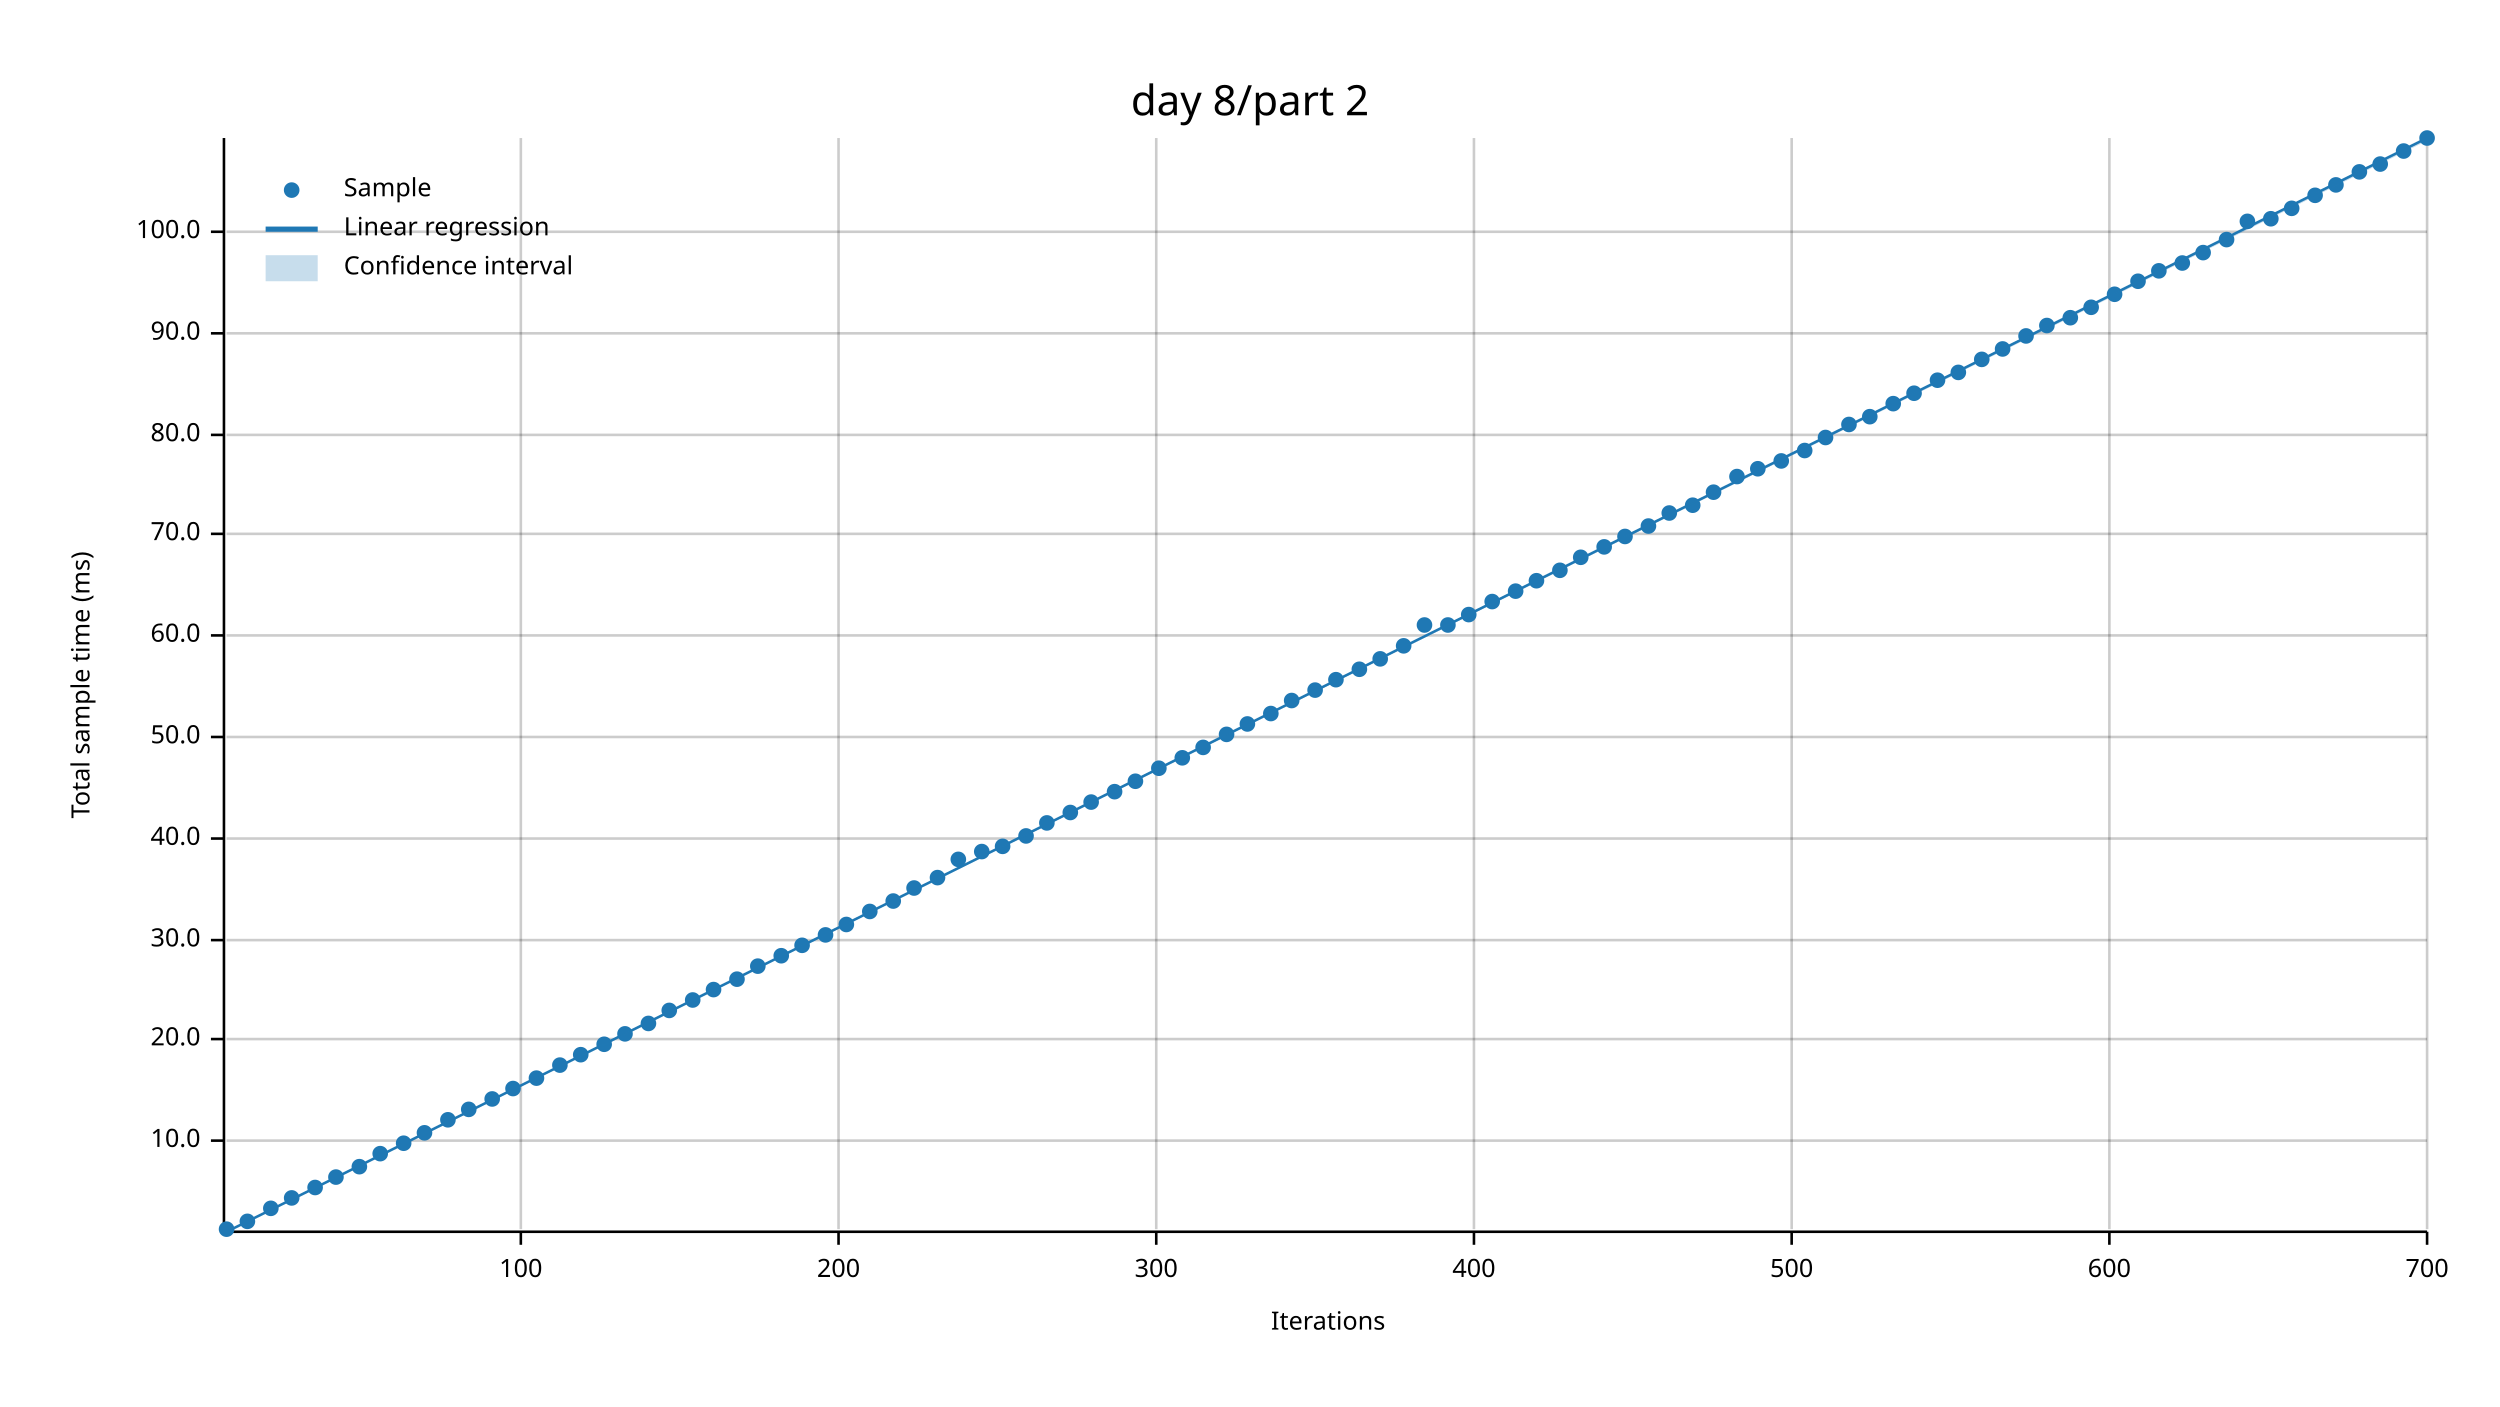
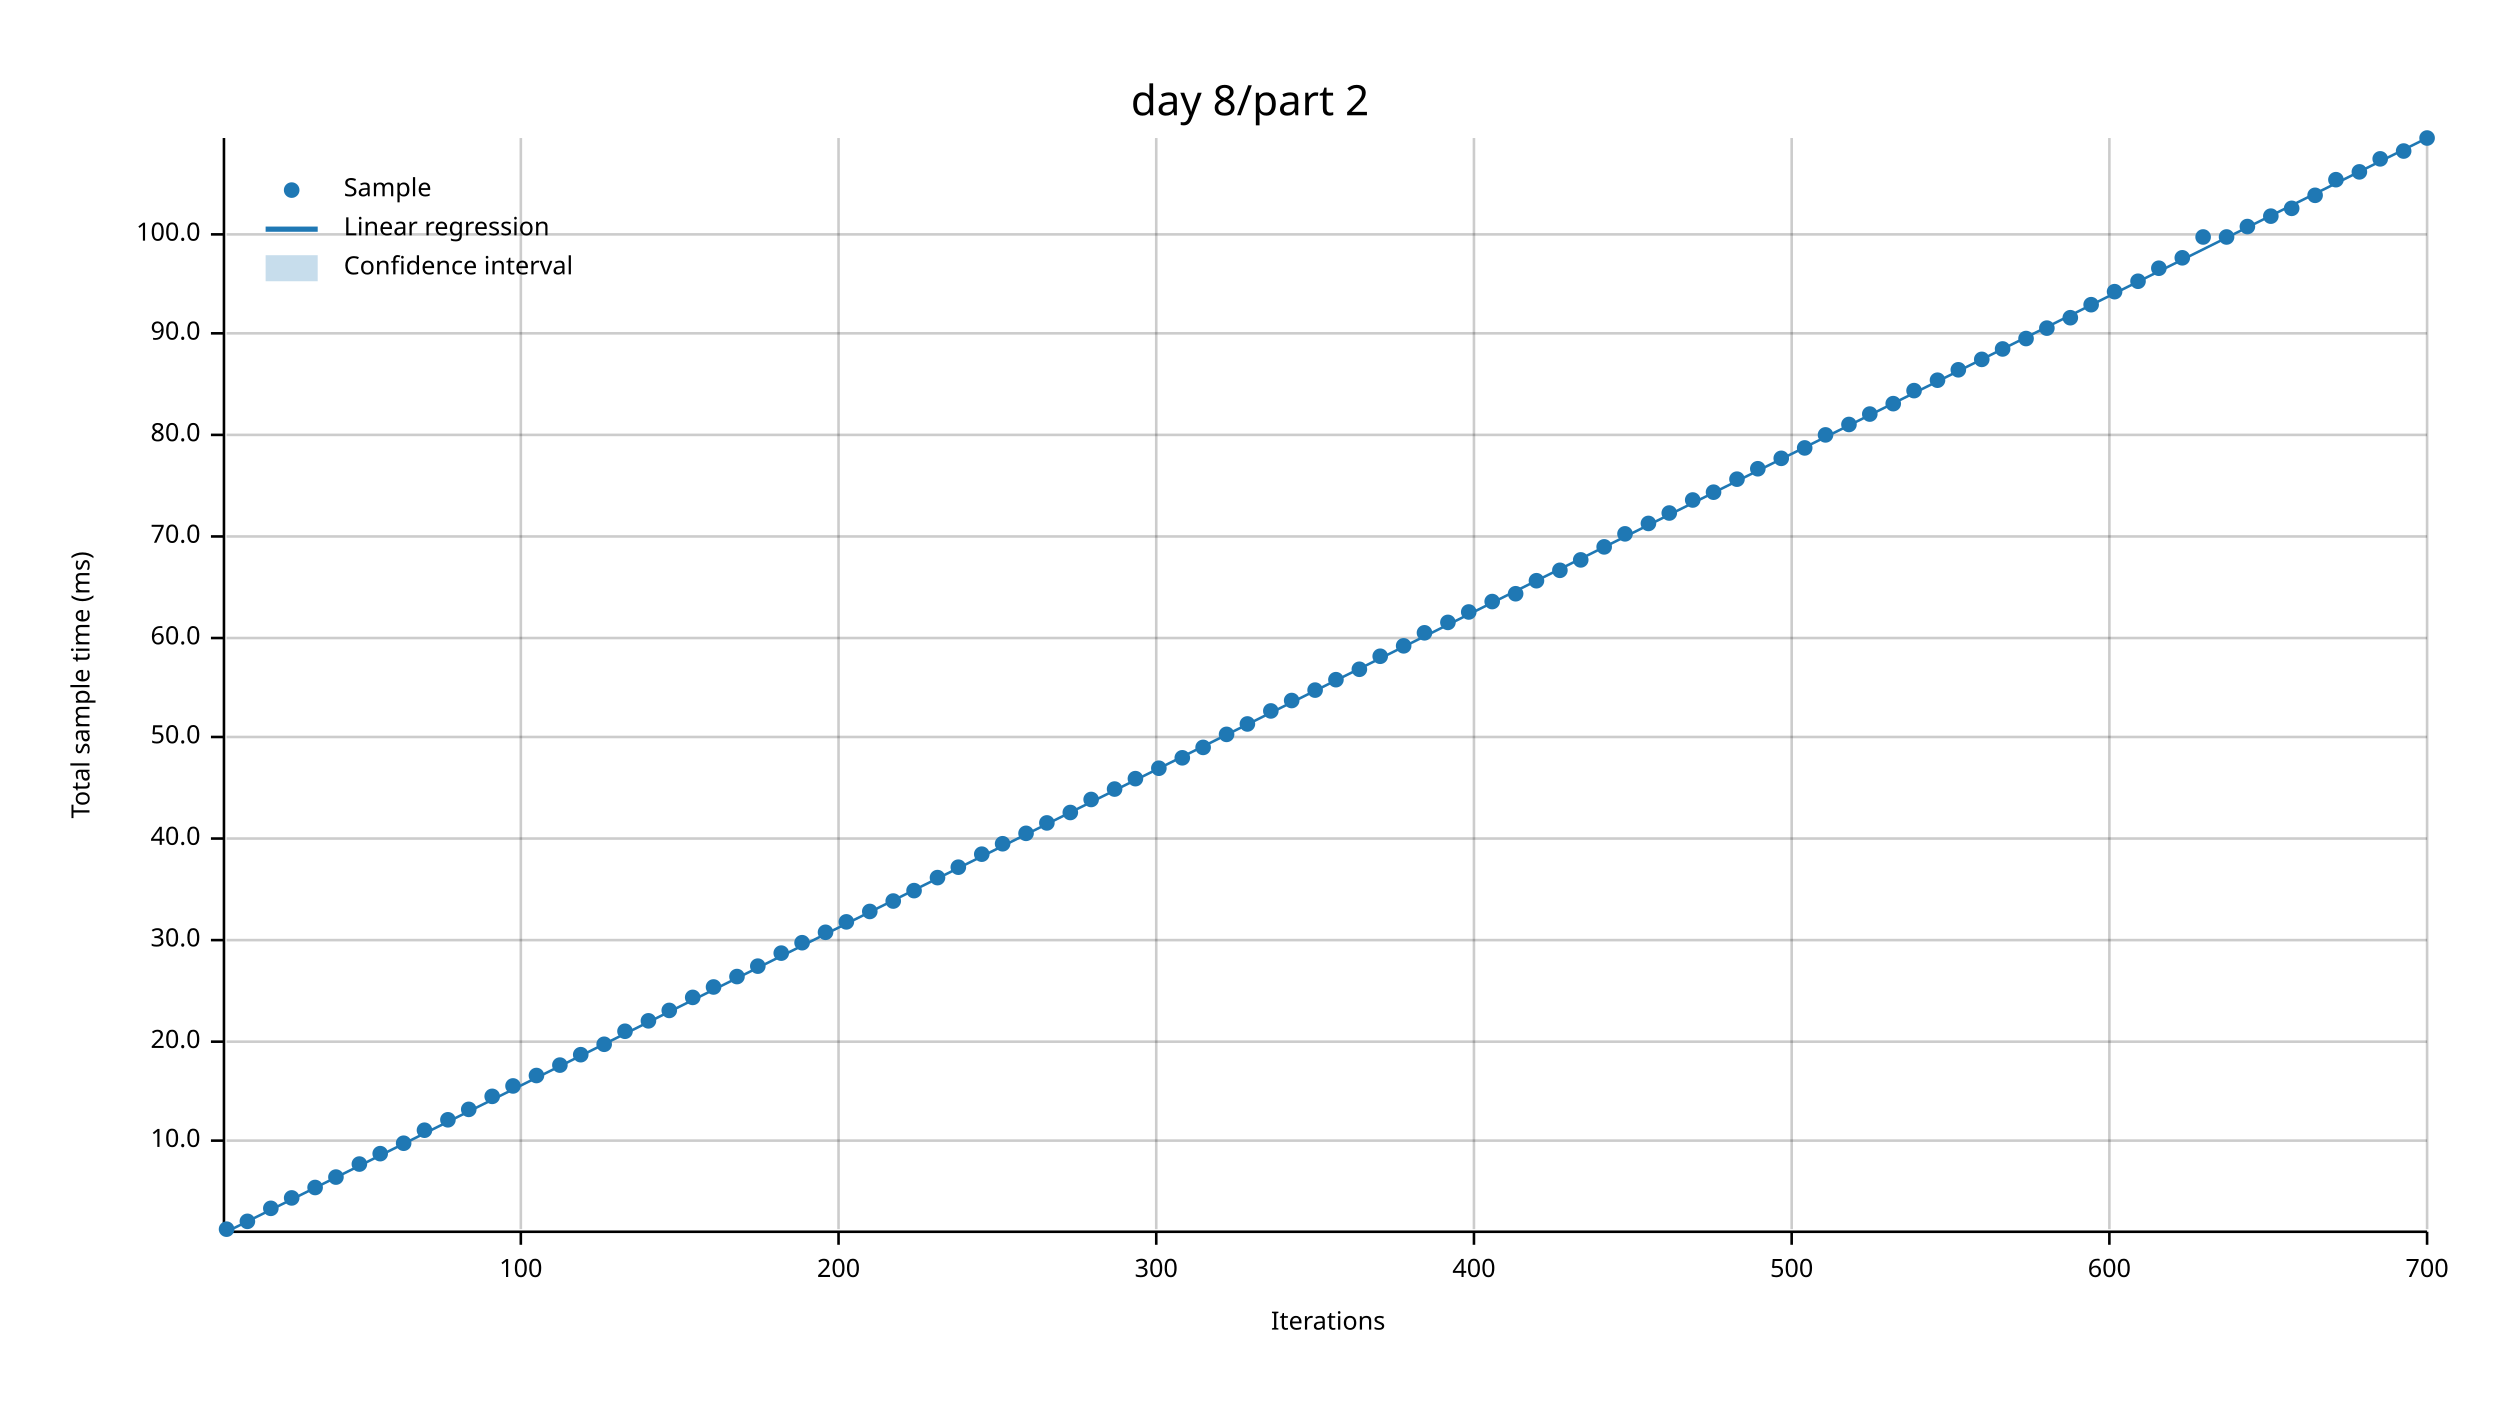
<svg xmlns="http://www.w3.org/2000/svg" width="960" height="540" viewBox="0 0 960 540">
  <text x="480" y="32" dy="0.76em" text-anchor="middle" font-family="sans-serif" font-size="16.129" opacity="1" fill="#000000">
day 8/part 2
</text>
  <text x="27" y="263" dy="0.76em" text-anchor="middle" font-family="sans-serif" font-size="9.677" opacity="1" fill="#000000" transform="rotate(270, 27, 263)">
Total sample time (ms)
</text>
  <text x="510" y="513" dy="-0.5ex" text-anchor="middle" font-family="sans-serif" font-size="9.677" opacity="1" fill="#000000">
Iterations
</text>
  <line opacity="0.2" stroke="#000000" stroke-width="1" x1="200" y1="472" x2="200" y2="53" />
  <line opacity="0.2" stroke="#000000" stroke-width="1" x1="322" y1="472" x2="322" y2="53" />
  <line opacity="0.2" stroke="#000000" stroke-width="1" x1="444" y1="472" x2="444" y2="53" />
  <line opacity="0.2" stroke="#000000" stroke-width="1" x1="566" y1="472" x2="566" y2="53" />
  <line opacity="0.2" stroke="#000000" stroke-width="1" x1="688" y1="472" x2="688" y2="53" />
  <line opacity="0.2" stroke="#000000" stroke-width="1" x1="810" y1="472" x2="810" y2="53" />
  <line opacity="0.2" stroke="#000000" stroke-width="1" x1="932" y1="472" x2="932" y2="53" />
  <line opacity="0.2" stroke="#000000" stroke-width="1" x1="87" y1="438" x2="932" y2="438" />
-   <line opacity="0.2" stroke="#000000" stroke-width="1" x1="87" y1="399" x2="932" y2="399" />
+   <line opacity="0.2" stroke="#000000" stroke-width="1" x1="87" y1="400" x2="932" y2="400" />
  <line opacity="0.2" stroke="#000000" stroke-width="1" x1="87" y1="361" x2="932" y2="361" />
  <line opacity="0.2" stroke="#000000" stroke-width="1" x1="87" y1="322" x2="932" y2="322" />
  <line opacity="0.2" stroke="#000000" stroke-width="1" x1="87" y1="283" x2="932" y2="283" />
-   <line opacity="0.2" stroke="#000000" stroke-width="1" x1="87" y1="244" x2="932" y2="244" />
-   <line opacity="0.2" stroke="#000000" stroke-width="1" x1="87" y1="205" x2="932" y2="205" />
+   <line opacity="0.2" stroke="#000000" stroke-width="1" x1="87" y1="245" x2="932" y2="245" />
+   <line opacity="0.2" stroke="#000000" stroke-width="1" x1="87" y1="206" x2="932" y2="206" />
  <line opacity="0.2" stroke="#000000" stroke-width="1" x1="87" y1="167" x2="932" y2="167" />
  <line opacity="0.2" stroke="#000000" stroke-width="1" x1="87" y1="128" x2="932" y2="128" />
-   <line opacity="0.2" stroke="#000000" stroke-width="1" x1="87" y1="89" x2="932" y2="89" />
+   <line opacity="0.2" stroke="#000000" stroke-width="1" x1="87" y1="90" x2="932" y2="90" />
  <polyline fill="none" opacity="1" stroke="#000000" stroke-width="1" points="86,53 86,472 " />
  <text x="77" y="438" dy="0.5ex" text-anchor="end" font-family="sans-serif" font-size="9.677" opacity="1" fill="#000000">
10.0
</text>
  <polyline fill="none" opacity="1" stroke="#000000" stroke-width="1" points="81,438 86,438 " />
-   <text x="77" y="399" dy="0.5ex" text-anchor="end" font-family="sans-serif" font-size="9.677" opacity="1" fill="#000000">
+   <text x="77" y="400" dy="0.5ex" text-anchor="end" font-family="sans-serif" font-size="9.677" opacity="1" fill="#000000">
20.0
</text>
-   <polyline fill="none" opacity="1" stroke="#000000" stroke-width="1" points="81,399 86,399 " />
+   <polyline fill="none" opacity="1" stroke="#000000" stroke-width="1" points="81,400 86,400 " />
  <text x="77" y="361" dy="0.5ex" text-anchor="end" font-family="sans-serif" font-size="9.677" opacity="1" fill="#000000">
30.0
</text>
  <polyline fill="none" opacity="1" stroke="#000000" stroke-width="1" points="81,361 86,361 " />
  <text x="77" y="322" dy="0.5ex" text-anchor="end" font-family="sans-serif" font-size="9.677" opacity="1" fill="#000000">
40.0
</text>
  <polyline fill="none" opacity="1" stroke="#000000" stroke-width="1" points="81,322 86,322 " />
  <text x="77" y="283" dy="0.5ex" text-anchor="end" font-family="sans-serif" font-size="9.677" opacity="1" fill="#000000">
50.0
</text>
  <polyline fill="none" opacity="1" stroke="#000000" stroke-width="1" points="81,283 86,283 " />
-   <text x="77" y="244" dy="0.5ex" text-anchor="end" font-family="sans-serif" font-size="9.677" opacity="1" fill="#000000">
+   <text x="77" y="245" dy="0.5ex" text-anchor="end" font-family="sans-serif" font-size="9.677" opacity="1" fill="#000000">
60.0
</text>
-   <polyline fill="none" opacity="1" stroke="#000000" stroke-width="1" points="81,244 86,244 " />
-   <text x="77" y="205" dy="0.5ex" text-anchor="end" font-family="sans-serif" font-size="9.677" opacity="1" fill="#000000">
+   <polyline fill="none" opacity="1" stroke="#000000" stroke-width="1" points="81,245 86,245 " />
+   <text x="77" y="206" dy="0.5ex" text-anchor="end" font-family="sans-serif" font-size="9.677" opacity="1" fill="#000000">
70.0
</text>
-   <polyline fill="none" opacity="1" stroke="#000000" stroke-width="1" points="81,205 86,205 " />
+   <polyline fill="none" opacity="1" stroke="#000000" stroke-width="1" points="81,206 86,206 " />
  <text x="77" y="167" dy="0.5ex" text-anchor="end" font-family="sans-serif" font-size="9.677" opacity="1" fill="#000000">
80.0
</text>
  <polyline fill="none" opacity="1" stroke="#000000" stroke-width="1" points="81,167 86,167 " />
  <text x="77" y="128" dy="0.5ex" text-anchor="end" font-family="sans-serif" font-size="9.677" opacity="1" fill="#000000">
90.0
</text>
  <polyline fill="none" opacity="1" stroke="#000000" stroke-width="1" points="81,128 86,128 " />
-   <text x="77" y="89" dy="0.5ex" text-anchor="end" font-family="sans-serif" font-size="9.677" opacity="1" fill="#000000">
+   <text x="77" y="90" dy="0.5ex" text-anchor="end" font-family="sans-serif" font-size="9.677" opacity="1" fill="#000000">
100.0
</text>
-   <polyline fill="none" opacity="1" stroke="#000000" stroke-width="1" points="81,89 86,89 " />
+   <polyline fill="none" opacity="1" stroke="#000000" stroke-width="1" points="81,90 86,90 " />
  <polyline fill="none" opacity="1" stroke="#000000" stroke-width="1" points="87,473 932,473 " />
  <text x="200" y="483" dy="0.76em" text-anchor="middle" font-family="sans-serif" font-size="9.677" opacity="1" fill="#000000">
100
</text>
  <polyline fill="none" opacity="1" stroke="#000000" stroke-width="1" points="200,473 200,478 " />
  <text x="322" y="483" dy="0.76em" text-anchor="middle" font-family="sans-serif" font-size="9.677" opacity="1" fill="#000000">
200
</text>
  <polyline fill="none" opacity="1" stroke="#000000" stroke-width="1" points="322,473 322,478 " />
  <text x="444" y="483" dy="0.76em" text-anchor="middle" font-family="sans-serif" font-size="9.677" opacity="1" fill="#000000">
300
</text>
  <polyline fill="none" opacity="1" stroke="#000000" stroke-width="1" points="444,473 444,478 " />
  <text x="566" y="483" dy="0.76em" text-anchor="middle" font-family="sans-serif" font-size="9.677" opacity="1" fill="#000000">
400
</text>
  <polyline fill="none" opacity="1" stroke="#000000" stroke-width="1" points="566,473 566,478 " />
  <text x="688" y="483" dy="0.76em" text-anchor="middle" font-family="sans-serif" font-size="9.677" opacity="1" fill="#000000">
500
</text>
  <polyline fill="none" opacity="1" stroke="#000000" stroke-width="1" points="688,473 688,478 " />
  <text x="810" y="483" dy="0.76em" text-anchor="middle" font-family="sans-serif" font-size="9.677" opacity="1" fill="#000000">
600
</text>
  <polyline fill="none" opacity="1" stroke="#000000" stroke-width="1" points="810,473 810,478 " />
  <text x="932" y="483" dy="0.76em" text-anchor="middle" font-family="sans-serif" font-size="9.677" opacity="1" fill="#000000">
700
</text>
  <polyline fill="none" opacity="1" stroke="#000000" stroke-width="1" points="932,473 932,478 " />
  <circle cx="87" cy="472" r="3" opacity="1" fill="#1F78B4" stroke="none" stroke-width="1" />
  <circle cx="95" cy="469" r="3" opacity="1" fill="#1F78B4" stroke="none" stroke-width="1" />
  <circle cx="104" cy="464" r="3" opacity="1" fill="#1F78B4" stroke="none" stroke-width="1" />
  <circle cx="112" cy="460" r="3" opacity="1" fill="#1F78B4" stroke="none" stroke-width="1" />
  <circle cx="121" cy="456" r="3" opacity="1" fill="#1F78B4" stroke="none" stroke-width="1" />
  <circle cx="129" cy="452" r="3" opacity="1" fill="#1F78B4" stroke="none" stroke-width="1" />
-   <circle cx="138" cy="448" r="3" opacity="1" fill="#1F78B4" stroke="none" stroke-width="1" />
+   <circle cx="138" cy="447" r="3" opacity="1" fill="#1F78B4" stroke="none" stroke-width="1" />
  <circle cx="146" cy="443" r="3" opacity="1" fill="#1F78B4" stroke="none" stroke-width="1" />
  <circle cx="155" cy="439" r="3" opacity="1" fill="#1F78B4" stroke="none" stroke-width="1" />
-   <circle cx="163" cy="435" r="3" opacity="1" fill="#1F78B4" stroke="none" stroke-width="1" />
+   <circle cx="163" cy="434" r="3" opacity="1" fill="#1F78B4" stroke="none" stroke-width="1" />
  <circle cx="172" cy="430" r="3" opacity="1" fill="#1F78B4" stroke="none" stroke-width="1" />
  <circle cx="180" cy="426" r="3" opacity="1" fill="#1F78B4" stroke="none" stroke-width="1" />
-   <circle cx="189" cy="422" r="3" opacity="1" fill="#1F78B4" stroke="none" stroke-width="1" />
-   <circle cx="197" cy="418" r="3" opacity="1" fill="#1F78B4" stroke="none" stroke-width="1" />
-   <circle cx="206" cy="414" r="3" opacity="1" fill="#1F78B4" stroke="none" stroke-width="1" />
+   <circle cx="189" cy="421" r="3" opacity="1" fill="#1F78B4" stroke="none" stroke-width="1" />
+   <circle cx="197" cy="417" r="3" opacity="1" fill="#1F78B4" stroke="none" stroke-width="1" />
+   <circle cx="206" cy="413" r="3" opacity="1" fill="#1F78B4" stroke="none" stroke-width="1" />
  <circle cx="215" cy="409" r="3" opacity="1" fill="#1F78B4" stroke="none" stroke-width="1" />
  <circle cx="223" cy="405" r="3" opacity="1" fill="#1F78B4" stroke="none" stroke-width="1" />
  <circle cx="232" cy="401" r="3" opacity="1" fill="#1F78B4" stroke="none" stroke-width="1" />
-   <circle cx="240" cy="397" r="3" opacity="1" fill="#1F78B4" stroke="none" stroke-width="1" />
-   <circle cx="249" cy="393" r="3" opacity="1" fill="#1F78B4" stroke="none" stroke-width="1" />
+   <circle cx="240" cy="396" r="3" opacity="1" fill="#1F78B4" stroke="none" stroke-width="1" />
+   <circle cx="249" cy="392" r="3" opacity="1" fill="#1F78B4" stroke="none" stroke-width="1" />
  <circle cx="257" cy="388" r="3" opacity="1" fill="#1F78B4" stroke="none" stroke-width="1" />
-   <circle cx="266" cy="384" r="3" opacity="1" fill="#1F78B4" stroke="none" stroke-width="1" />
-   <circle cx="274" cy="380" r="3" opacity="1" fill="#1F78B4" stroke="none" stroke-width="1" />
-   <circle cx="283" cy="376" r="3" opacity="1" fill="#1F78B4" stroke="none" stroke-width="1" />
+   <circle cx="266" cy="383" r="3" opacity="1" fill="#1F78B4" stroke="none" stroke-width="1" />
+   <circle cx="274" cy="379" r="3" opacity="1" fill="#1F78B4" stroke="none" stroke-width="1" />
+   <circle cx="283" cy="375" r="3" opacity="1" fill="#1F78B4" stroke="none" stroke-width="1" />
  <circle cx="291" cy="371" r="3" opacity="1" fill="#1F78B4" stroke="none" stroke-width="1" />
-   <circle cx="300" cy="367" r="3" opacity="1" fill="#1F78B4" stroke="none" stroke-width="1" />
-   <circle cx="308" cy="363" r="3" opacity="1" fill="#1F78B4" stroke="none" stroke-width="1" />
-   <circle cx="317" cy="359" r="3" opacity="1" fill="#1F78B4" stroke="none" stroke-width="1" />
-   <circle cx="325" cy="355" r="3" opacity="1" fill="#1F78B4" stroke="none" stroke-width="1" />
+   <circle cx="300" cy="366" r="3" opacity="1" fill="#1F78B4" stroke="none" stroke-width="1" />
+   <circle cx="308" cy="362" r="3" opacity="1" fill="#1F78B4" stroke="none" stroke-width="1" />
+   <circle cx="317" cy="358" r="3" opacity="1" fill="#1F78B4" stroke="none" stroke-width="1" />
+   <circle cx="325" cy="354" r="3" opacity="1" fill="#1F78B4" stroke="none" stroke-width="1" />
  <circle cx="334" cy="350" r="3" opacity="1" fill="#1F78B4" stroke="none" stroke-width="1" />
  <circle cx="343" cy="346" r="3" opacity="1" fill="#1F78B4" stroke="none" stroke-width="1" />
-   <circle cx="351" cy="341" r="3" opacity="1" fill="#1F78B4" stroke="none" stroke-width="1" />
+   <circle cx="351" cy="342" r="3" opacity="1" fill="#1F78B4" stroke="none" stroke-width="1" />
  <circle cx="360" cy="337" r="3" opacity="1" fill="#1F78B4" stroke="none" stroke-width="1" />
-   <circle cx="368" cy="330" r="3" opacity="1" fill="#1F78B4" stroke="none" stroke-width="1" />
-   <circle cx="377" cy="327" r="3" opacity="1" fill="#1F78B4" stroke="none" stroke-width="1" />
-   <circle cx="385" cy="325" r="3" opacity="1" fill="#1F78B4" stroke="none" stroke-width="1" />
-   <circle cx="394" cy="321" r="3" opacity="1" fill="#1F78B4" stroke="none" stroke-width="1" />
+   <circle cx="368" cy="333" r="3" opacity="1" fill="#1F78B4" stroke="none" stroke-width="1" />
+   <circle cx="377" cy="328" r="3" opacity="1" fill="#1F78B4" stroke="none" stroke-width="1" />
+   <circle cx="385" cy="324" r="3" opacity="1" fill="#1F78B4" stroke="none" stroke-width="1" />
+   <circle cx="394" cy="320" r="3" opacity="1" fill="#1F78B4" stroke="none" stroke-width="1" />
  <circle cx="402" cy="316" r="3" opacity="1" fill="#1F78B4" stroke="none" stroke-width="1" />
  <circle cx="411" cy="312" r="3" opacity="1" fill="#1F78B4" stroke="none" stroke-width="1" />
-   <circle cx="419" cy="308" r="3" opacity="1" fill="#1F78B4" stroke="none" stroke-width="1" />
-   <circle cx="428" cy="304" r="3" opacity="1" fill="#1F78B4" stroke="none" stroke-width="1" />
-   <circle cx="436" cy="300" r="3" opacity="1" fill="#1F78B4" stroke="none" stroke-width="1" />
+   <circle cx="419" cy="307" r="3" opacity="1" fill="#1F78B4" stroke="none" stroke-width="1" />
+   <circle cx="428" cy="303" r="3" opacity="1" fill="#1F78B4" stroke="none" stroke-width="1" />
+   <circle cx="436" cy="299" r="3" opacity="1" fill="#1F78B4" stroke="none" stroke-width="1" />
  <circle cx="445" cy="295" r="3" opacity="1" fill="#1F78B4" stroke="none" stroke-width="1" />
  <circle cx="454" cy="291" r="3" opacity="1" fill="#1F78B4" stroke="none" stroke-width="1" />
  <circle cx="462" cy="287" r="3" opacity="1" fill="#1F78B4" stroke="none" stroke-width="1" />
  <circle cx="471" cy="282" r="3" opacity="1" fill="#1F78B4" stroke="none" stroke-width="1" />
  <circle cx="479" cy="278" r="3" opacity="1" fill="#1F78B4" stroke="none" stroke-width="1" />
-   <circle cx="488" cy="274" r="3" opacity="1" fill="#1F78B4" stroke="none" stroke-width="1" />
+   <circle cx="488" cy="273" r="3" opacity="1" fill="#1F78B4" stroke="none" stroke-width="1" />
  <circle cx="496" cy="269" r="3" opacity="1" fill="#1F78B4" stroke="none" stroke-width="1" />
  <circle cx="505" cy="265" r="3" opacity="1" fill="#1F78B4" stroke="none" stroke-width="1" />
  <circle cx="513" cy="261" r="3" opacity="1" fill="#1F78B4" stroke="none" stroke-width="1" />
  <circle cx="522" cy="257" r="3" opacity="1" fill="#1F78B4" stroke="none" stroke-width="1" />
-   <circle cx="530" cy="253" r="3" opacity="1" fill="#1F78B4" stroke="none" stroke-width="1" />
+   <circle cx="530" cy="252" r="3" opacity="1" fill="#1F78B4" stroke="none" stroke-width="1" />
  <circle cx="539" cy="248" r="3" opacity="1" fill="#1F78B4" stroke="none" stroke-width="1" />
-   <circle cx="547" cy="240" r="3" opacity="1" fill="#1F78B4" stroke="none" stroke-width="1" />
-   <circle cx="556" cy="240" r="3" opacity="1" fill="#1F78B4" stroke="none" stroke-width="1" />
-   <circle cx="564" cy="236" r="3" opacity="1" fill="#1F78B4" stroke="none" stroke-width="1" />
+   <circle cx="547" cy="243" r="3" opacity="1" fill="#1F78B4" stroke="none" stroke-width="1" />
+   <circle cx="556" cy="239" r="3" opacity="1" fill="#1F78B4" stroke="none" stroke-width="1" />
+   <circle cx="564" cy="235" r="3" opacity="1" fill="#1F78B4" stroke="none" stroke-width="1" />
  <circle cx="573" cy="231" r="3" opacity="1" fill="#1F78B4" stroke="none" stroke-width="1" />
-   <circle cx="582" cy="227" r="3" opacity="1" fill="#1F78B4" stroke="none" stroke-width="1" />
+   <circle cx="582" cy="228" r="3" opacity="1" fill="#1F78B4" stroke="none" stroke-width="1" />
  <circle cx="590" cy="223" r="3" opacity="1" fill="#1F78B4" stroke="none" stroke-width="1" />
  <circle cx="599" cy="219" r="3" opacity="1" fill="#1F78B4" stroke="none" stroke-width="1" />
-   <circle cx="607" cy="214" r="3" opacity="1" fill="#1F78B4" stroke="none" stroke-width="1" />
+   <circle cx="607" cy="215" r="3" opacity="1" fill="#1F78B4" stroke="none" stroke-width="1" />
  <circle cx="616" cy="210" r="3" opacity="1" fill="#1F78B4" stroke="none" stroke-width="1" />
-   <circle cx="624" cy="206" r="3" opacity="1" fill="#1F78B4" stroke="none" stroke-width="1" />
-   <circle cx="633" cy="202" r="3" opacity="1" fill="#1F78B4" stroke="none" stroke-width="1" />
+   <circle cx="624" cy="205" r="3" opacity="1" fill="#1F78B4" stroke="none" stroke-width="1" />
+   <circle cx="633" cy="201" r="3" opacity="1" fill="#1F78B4" stroke="none" stroke-width="1" />
  <circle cx="641" cy="197" r="3" opacity="1" fill="#1F78B4" stroke="none" stroke-width="1" />
-   <circle cx="650" cy="194" r="3" opacity="1" fill="#1F78B4" stroke="none" stroke-width="1" />
+   <circle cx="650" cy="192" r="3" opacity="1" fill="#1F78B4" stroke="none" stroke-width="1" />
  <circle cx="658" cy="189" r="3" opacity="1" fill="#1F78B4" stroke="none" stroke-width="1" />
-   <circle cx="667" cy="183" r="3" opacity="1" fill="#1F78B4" stroke="none" stroke-width="1" />
+   <circle cx="667" cy="184" r="3" opacity="1" fill="#1F78B4" stroke="none" stroke-width="1" />
  <circle cx="675" cy="180" r="3" opacity="1" fill="#1F78B4" stroke="none" stroke-width="1" />
-   <circle cx="684" cy="177" r="3" opacity="1" fill="#1F78B4" stroke="none" stroke-width="1" />
-   <circle cx="693" cy="173" r="3" opacity="1" fill="#1F78B4" stroke="none" stroke-width="1" />
-   <circle cx="701" cy="168" r="3" opacity="1" fill="#1F78B4" stroke="none" stroke-width="1" />
+   <circle cx="684" cy="176" r="3" opacity="1" fill="#1F78B4" stroke="none" stroke-width="1" />
+   <circle cx="693" cy="172" r="3" opacity="1" fill="#1F78B4" stroke="none" stroke-width="1" />
+   <circle cx="701" cy="167" r="3" opacity="1" fill="#1F78B4" stroke="none" stroke-width="1" />
  <circle cx="710" cy="163" r="3" opacity="1" fill="#1F78B4" stroke="none" stroke-width="1" />
-   <circle cx="718" cy="160" r="3" opacity="1" fill="#1F78B4" stroke="none" stroke-width="1" />
+   <circle cx="718" cy="159" r="3" opacity="1" fill="#1F78B4" stroke="none" stroke-width="1" />
  <circle cx="727" cy="155" r="3" opacity="1" fill="#1F78B4" stroke="none" stroke-width="1" />
-   <circle cx="735" cy="151" r="3" opacity="1" fill="#1F78B4" stroke="none" stroke-width="1" />
+   <circle cx="735" cy="150" r="3" opacity="1" fill="#1F78B4" stroke="none" stroke-width="1" />
  <circle cx="744" cy="146" r="3" opacity="1" fill="#1F78B4" stroke="none" stroke-width="1" />
-   <circle cx="752" cy="143" r="3" opacity="1" fill="#1F78B4" stroke="none" stroke-width="1" />
+   <circle cx="752" cy="142" r="3" opacity="1" fill="#1F78B4" stroke="none" stroke-width="1" />
  <circle cx="761" cy="138" r="3" opacity="1" fill="#1F78B4" stroke="none" stroke-width="1" />
  <circle cx="769" cy="134" r="3" opacity="1" fill="#1F78B4" stroke="none" stroke-width="1" />
-   <circle cx="778" cy="129" r="3" opacity="1" fill="#1F78B4" stroke="none" stroke-width="1" />
-   <circle cx="786" cy="125" r="3" opacity="1" fill="#1F78B4" stroke="none" stroke-width="1" />
+   <circle cx="778" cy="130" r="3" opacity="1" fill="#1F78B4" stroke="none" stroke-width="1" />
+   <circle cx="786" cy="126" r="3" opacity="1" fill="#1F78B4" stroke="none" stroke-width="1" />
  <circle cx="795" cy="122" r="3" opacity="1" fill="#1F78B4" stroke="none" stroke-width="1" />
-   <circle cx="803" cy="118" r="3" opacity="1" fill="#1F78B4" stroke="none" stroke-width="1" />
-   <circle cx="812" cy="113" r="3" opacity="1" fill="#1F78B4" stroke="none" stroke-width="1" />
+   <circle cx="803" cy="117" r="3" opacity="1" fill="#1F78B4" stroke="none" stroke-width="1" />
+   <circle cx="812" cy="112" r="3" opacity="1" fill="#1F78B4" stroke="none" stroke-width="1" />
  <circle cx="821" cy="108" r="3" opacity="1" fill="#1F78B4" stroke="none" stroke-width="1" />
-   <circle cx="829" cy="104" r="3" opacity="1" fill="#1F78B4" stroke="none" stroke-width="1" />
-   <circle cx="838" cy="101" r="3" opacity="1" fill="#1F78B4" stroke="none" stroke-width="1" />
-   <circle cx="846" cy="97" r="3" opacity="1" fill="#1F78B4" stroke="none" stroke-width="1" />
-   <circle cx="855" cy="92" r="3" opacity="1" fill="#1F78B4" stroke="none" stroke-width="1" />
-   <circle cx="863" cy="85" r="3" opacity="1" fill="#1F78B4" stroke="none" stroke-width="1" />
-   <circle cx="872" cy="84" r="3" opacity="1" fill="#1F78B4" stroke="none" stroke-width="1" />
+   <circle cx="829" cy="103" r="3" opacity="1" fill="#1F78B4" stroke="none" stroke-width="1" />
+   <circle cx="838" cy="99" r="3" opacity="1" fill="#1F78B4" stroke="none" stroke-width="1" />
+   <circle cx="846" cy="91" r="3" opacity="1" fill="#1F78B4" stroke="none" stroke-width="1" />
+   <circle cx="855" cy="91" r="3" opacity="1" fill="#1F78B4" stroke="none" stroke-width="1" />
+   <circle cx="863" cy="87" r="3" opacity="1" fill="#1F78B4" stroke="none" stroke-width="1" />
+   <circle cx="872" cy="83" r="3" opacity="1" fill="#1F78B4" stroke="none" stroke-width="1" />
  <circle cx="880" cy="80" r="3" opacity="1" fill="#1F78B4" stroke="none" stroke-width="1" />
  <circle cx="889" cy="75" r="3" opacity="1" fill="#1F78B4" stroke="none" stroke-width="1" />
-   <circle cx="897" cy="71" r="3" opacity="1" fill="#1F78B4" stroke="none" stroke-width="1" />
+   <circle cx="897" cy="69" r="3" opacity="1" fill="#1F78B4" stroke="none" stroke-width="1" />
  <circle cx="906" cy="66" r="3" opacity="1" fill="#1F78B4" stroke="none" stroke-width="1" />
-   <circle cx="914" cy="63" r="3" opacity="1" fill="#1F78B4" stroke="none" stroke-width="1" />
+   <circle cx="914" cy="61" r="3" opacity="1" fill="#1F78B4" stroke="none" stroke-width="1" />
  <circle cx="923" cy="58" r="3" opacity="1" fill="#1F78B4" stroke="none" stroke-width="1" />
  <circle cx="932" cy="53" r="3" opacity="1" fill="#1F78B4" stroke="none" stroke-width="1" />
  <polyline fill="none" opacity="1" stroke="#1F78B4" stroke-width="1" points="87,473 932,53 " />
-   <polygon opacity="0.25" fill="#1F78B4" points="87,473 932,54 932,53 " />
+   <polygon opacity="0.25" fill="#1F78B4" points="87,473 932,53 932,53 " />
  <text x="132" y="68" dy="0.76em" text-anchor="start" font-family="sans-serif" font-size="9.677" opacity="1" fill="#000000">
Sample
</text>
  <text x="132" y="83" dy="0.76em" text-anchor="start" font-family="sans-serif" font-size="9.677" opacity="1" fill="#000000">
Linear regression
</text>
  <text x="132" y="98" dy="0.76em" text-anchor="start" font-family="sans-serif" font-size="9.677" opacity="1" fill="#000000">
Confidence interval
</text>
  <circle cx="112" cy="73" r="3" opacity="1" fill="#1F78B4" stroke="none" stroke-width="1" />
  <polyline fill="none" opacity="1" stroke="#1F78B4" stroke-width="2" points="102,88 122,88 " />
  <rect x="102" y="98" width="20" height="10" opacity="0.25" fill="#1F78B4" stroke="none" />
</svg>
